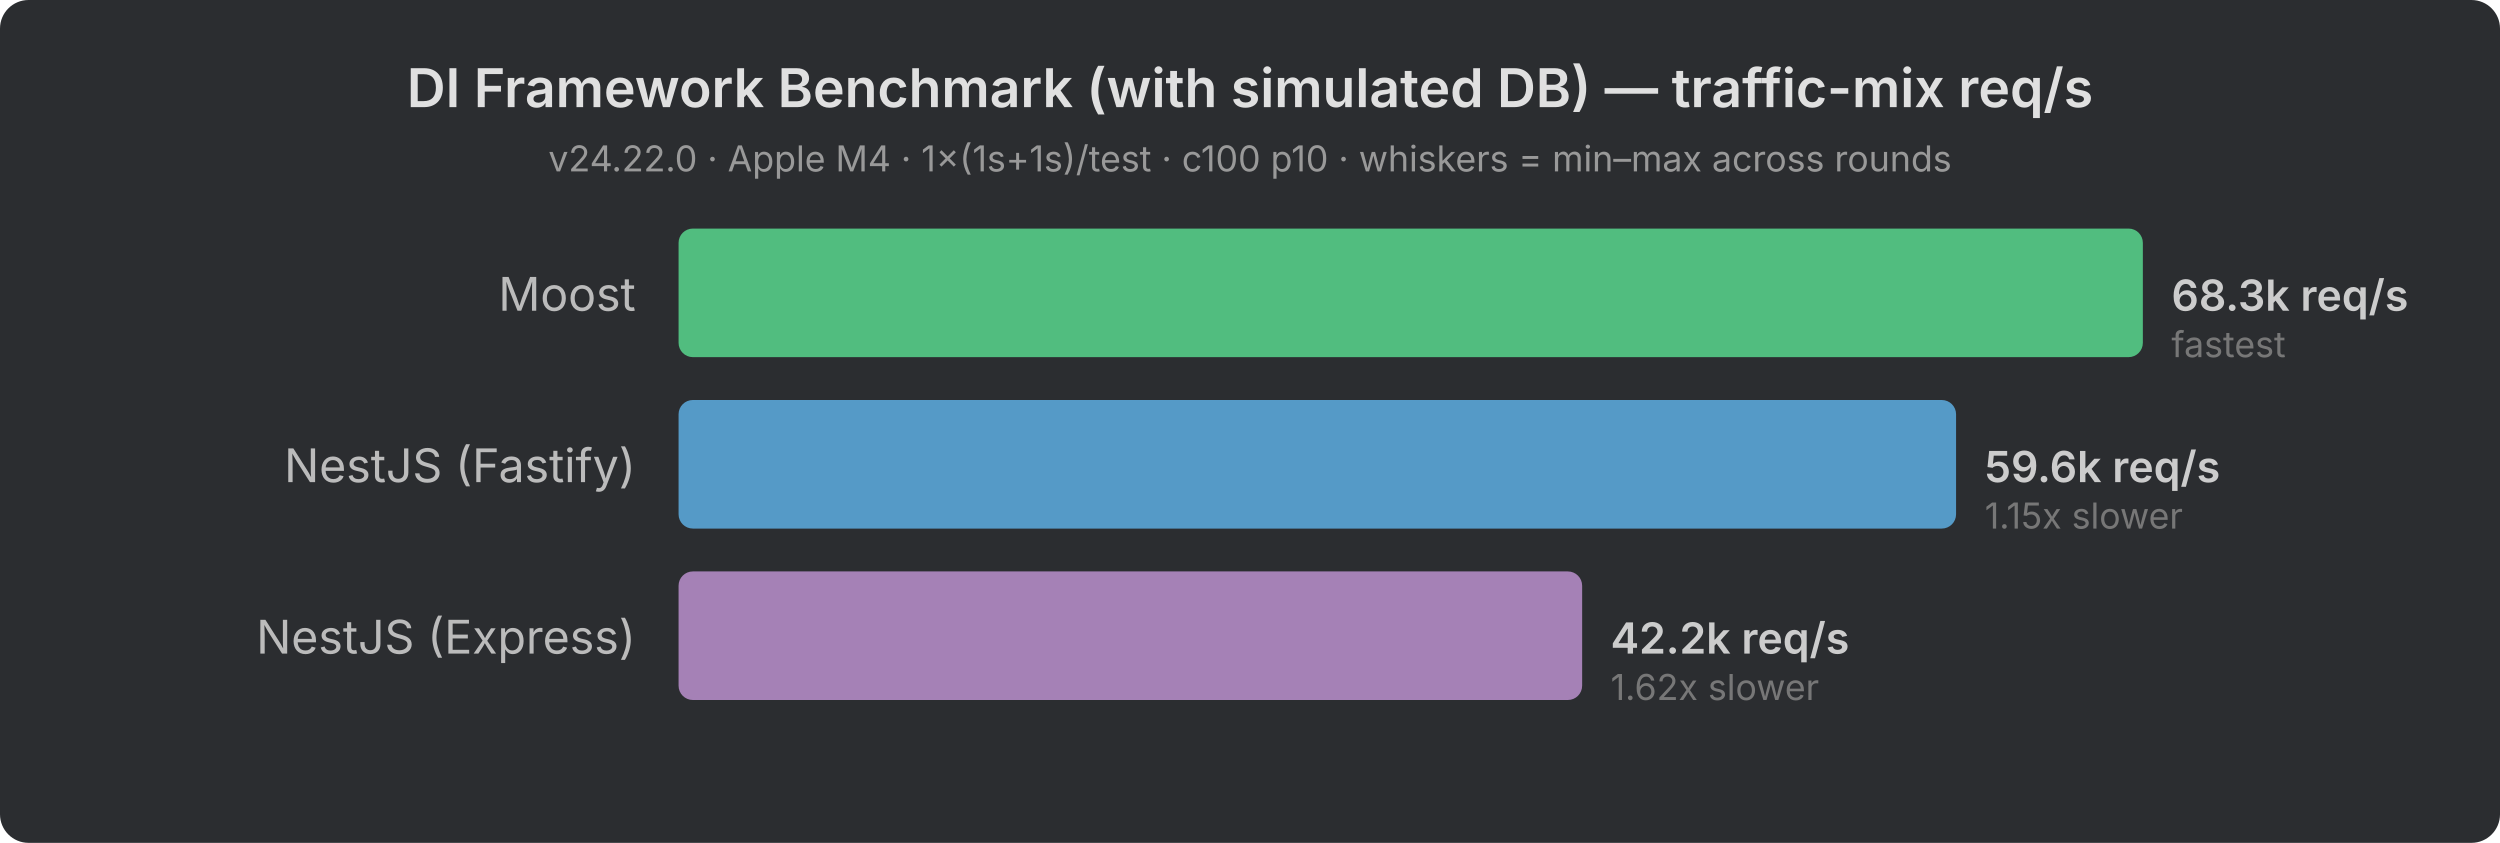
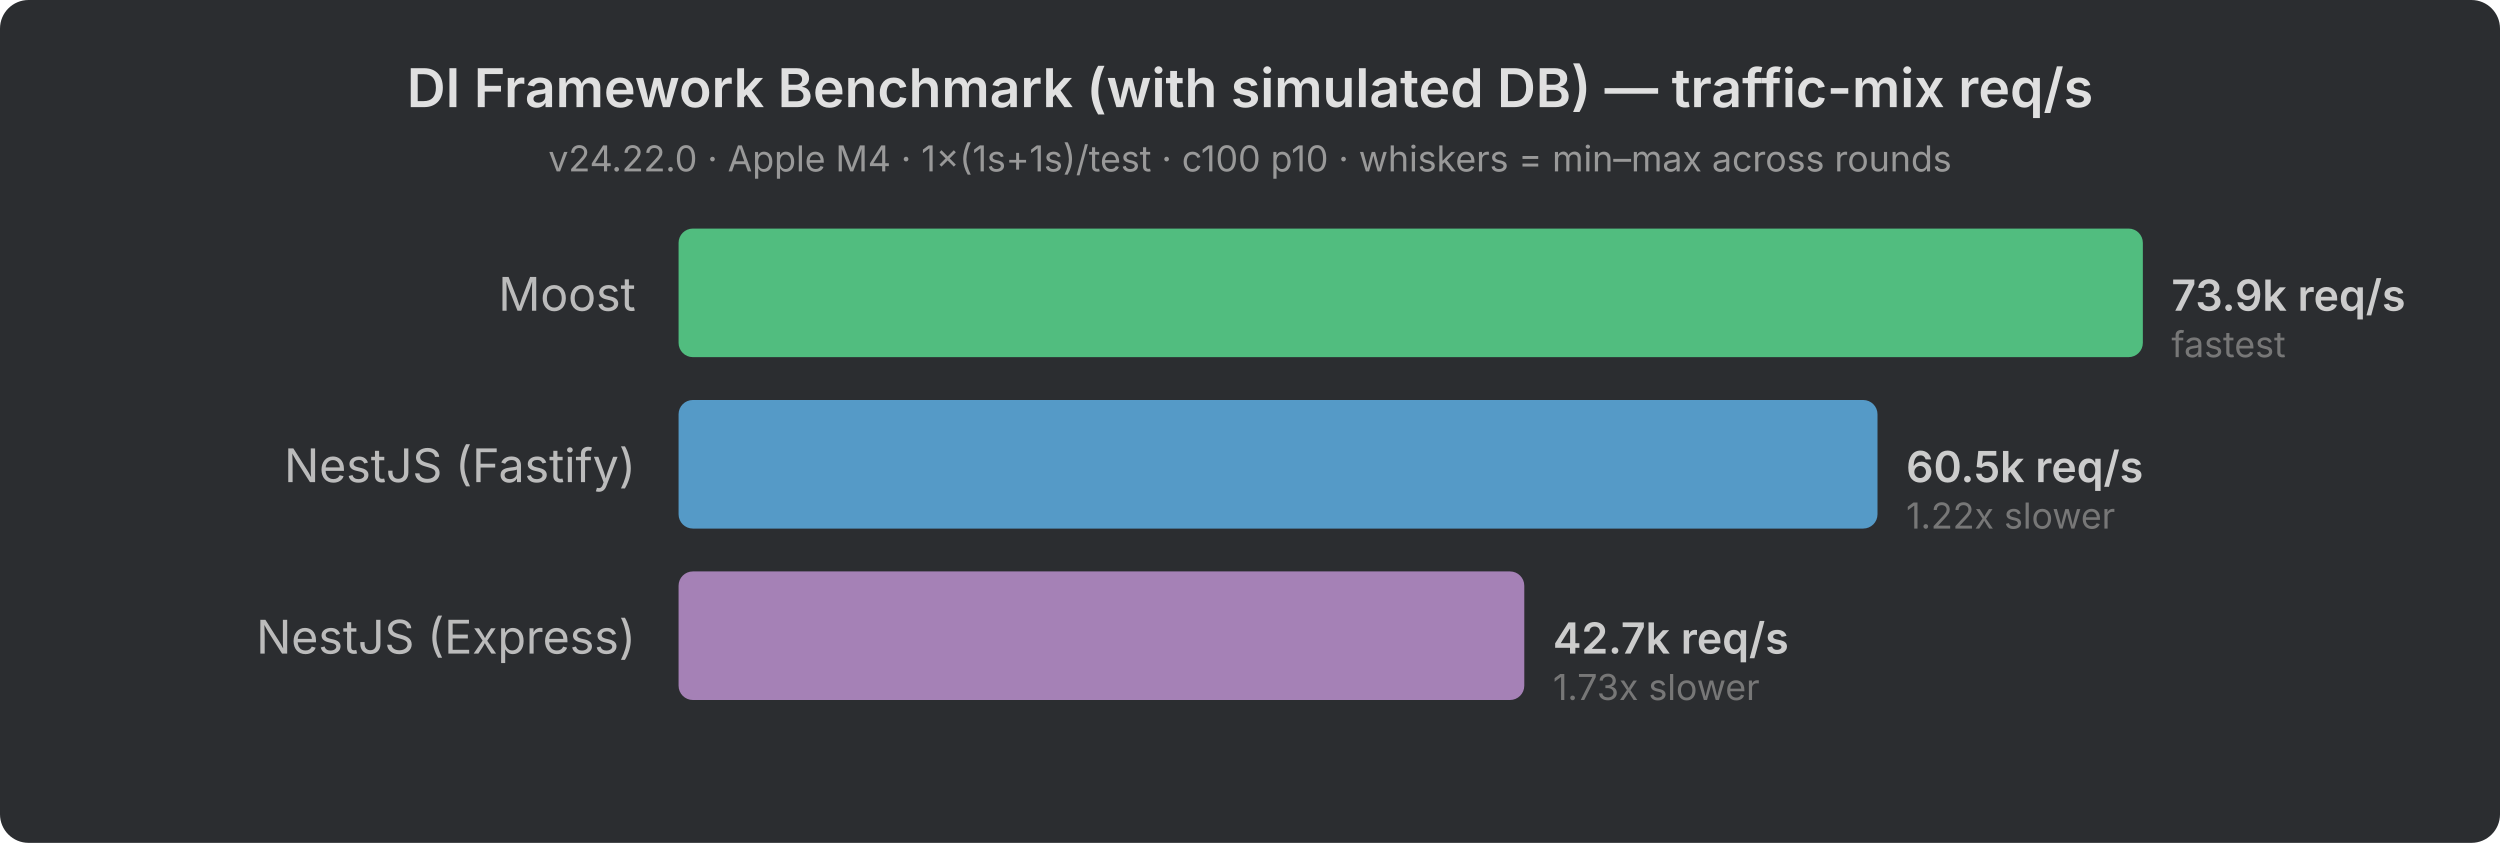
<svg xmlns="http://www.w3.org/2000/svg" viewBox="0 0 700 236" font-family="system-ui,-apple-system,sans-serif" font-size="12">
  <rect width="700" height="236" fill="#2b2d30" rx="8" />
  <text x="350" y="30" text-anchor="middle" font-size="15" font-weight="600" fill="#e0e0e0">DI Framework Benchmark (with simulated DB) — traffic-mix req/s</text>
  <text x="350" y="48" text-anchor="middle" font-size="10" fill="#999">v24.22.0 · Apple M4 · 1×(1s+1s)/test · c100 p10 · whiskers = min–max across rounds</text>
  <text x="178" y="87" text-anchor="end" fill="#bbb" font-size="13">Moost</text>
  <rect x="190" y="64" width="410.0" height="36" fill="#58d68d" rx="4" opacity="0.85" />
-   <text x="608" y="87" fill="#ccc" font-size="12" font-weight="600">68.3k req/s</text>
+   <text x="608" y="87" fill="#ccc" font-size="12" font-weight="600">73.9k req/s</text>
  <text x="608" y="100" fill="#777" font-size="10">fastest</text>
  <text x="178" y="135" text-anchor="end" fill="#bbb" font-size="13">NestJS (Fastify)</text>
-   <rect x="190" y="112" width="357.7" height="36" fill="#5dade2" rx="4" opacity="0.85" />
-   <text x="555.726" y="135" fill="#ccc" font-size="12" font-weight="600">59.6k req/s</text>
-   <text x="555.726" y="148" fill="#777" font-size="10">1.15x slower</text>
+   <rect x="190" y="112" width="335.7" height="36" fill="#5dade2" rx="4" opacity="0.85" />
+   <text x="533.712" y="135" fill="#ccc" font-size="12" font-weight="600">60.5k req/s</text>
+   <text x="533.712" y="148" fill="#777" font-size="10">1.22x slower</text>
  <text x="178" y="183" text-anchor="end" fill="#bbb" font-size="13">NestJS (Express)</text>
-   <rect x="190" y="160" width="253.0" height="36" fill="#bb8fce" rx="4" opacity="0.85" />
-   <text x="450.963" y="183" fill="#ccc" font-size="12" font-weight="600">42.2k req/s</text>
-   <text x="450.963" y="196" fill="#777" font-size="10">1.62x slower</text>
+   <rect x="190" y="160" width="236.8" height="36" fill="#bb8fce" rx="4" opacity="0.85" />
+   <text x="434.819" y="183" fill="#ccc" font-size="12" font-weight="600">42.7k req/s</text>
+   <text x="434.819" y="196" fill="#777" font-size="10">1.73x slower</text>
</svg>
